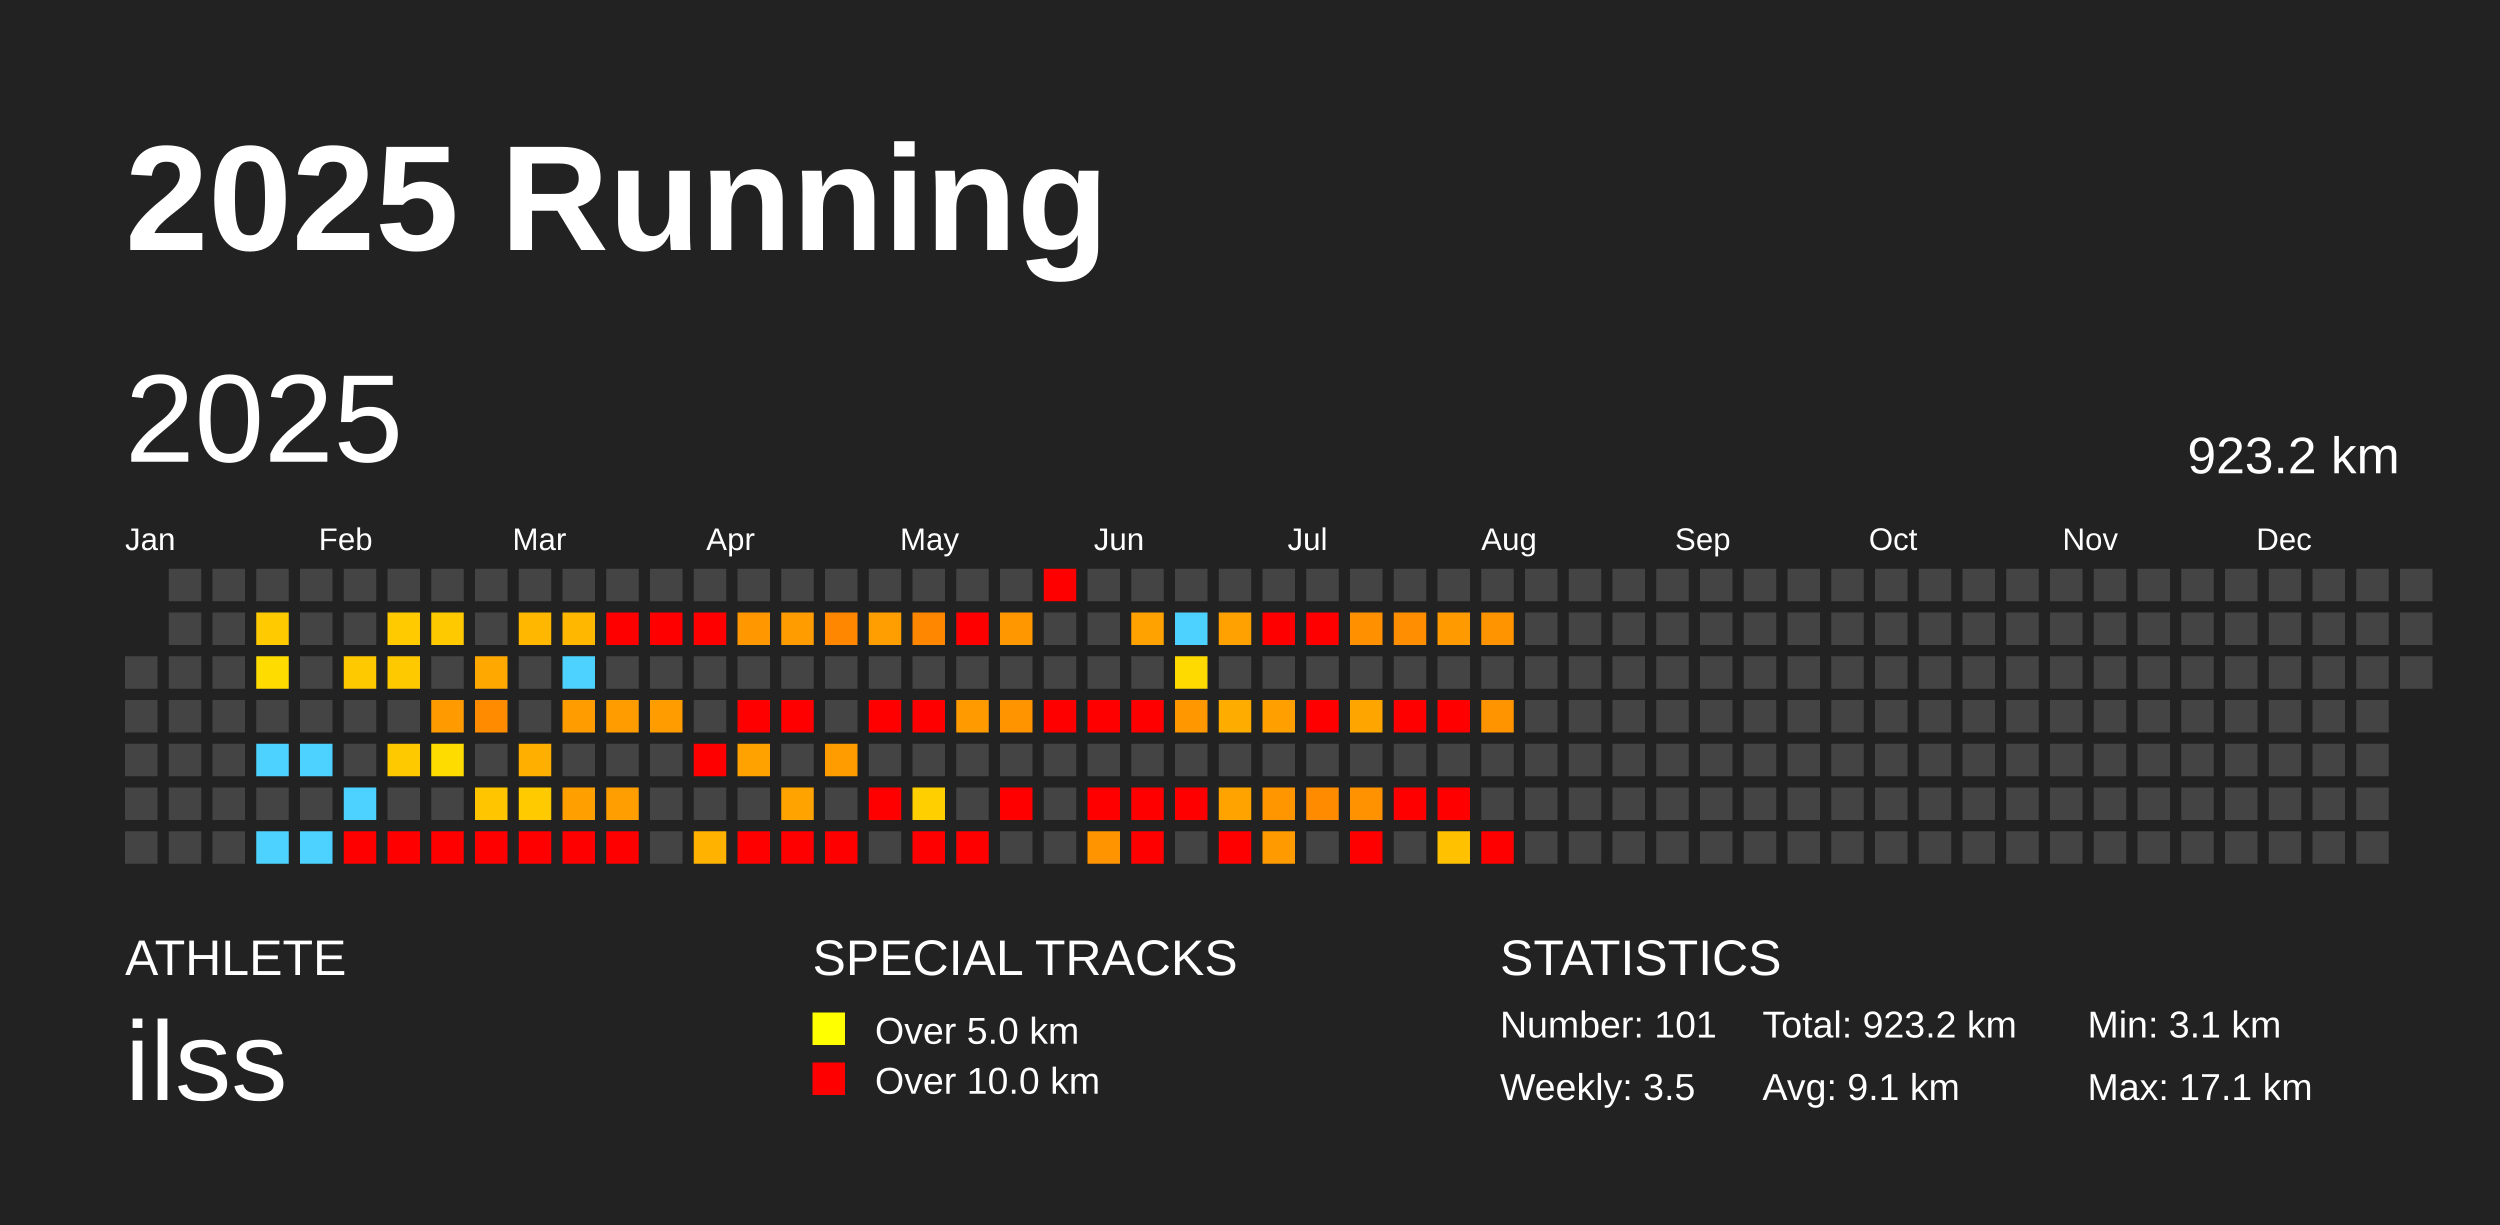
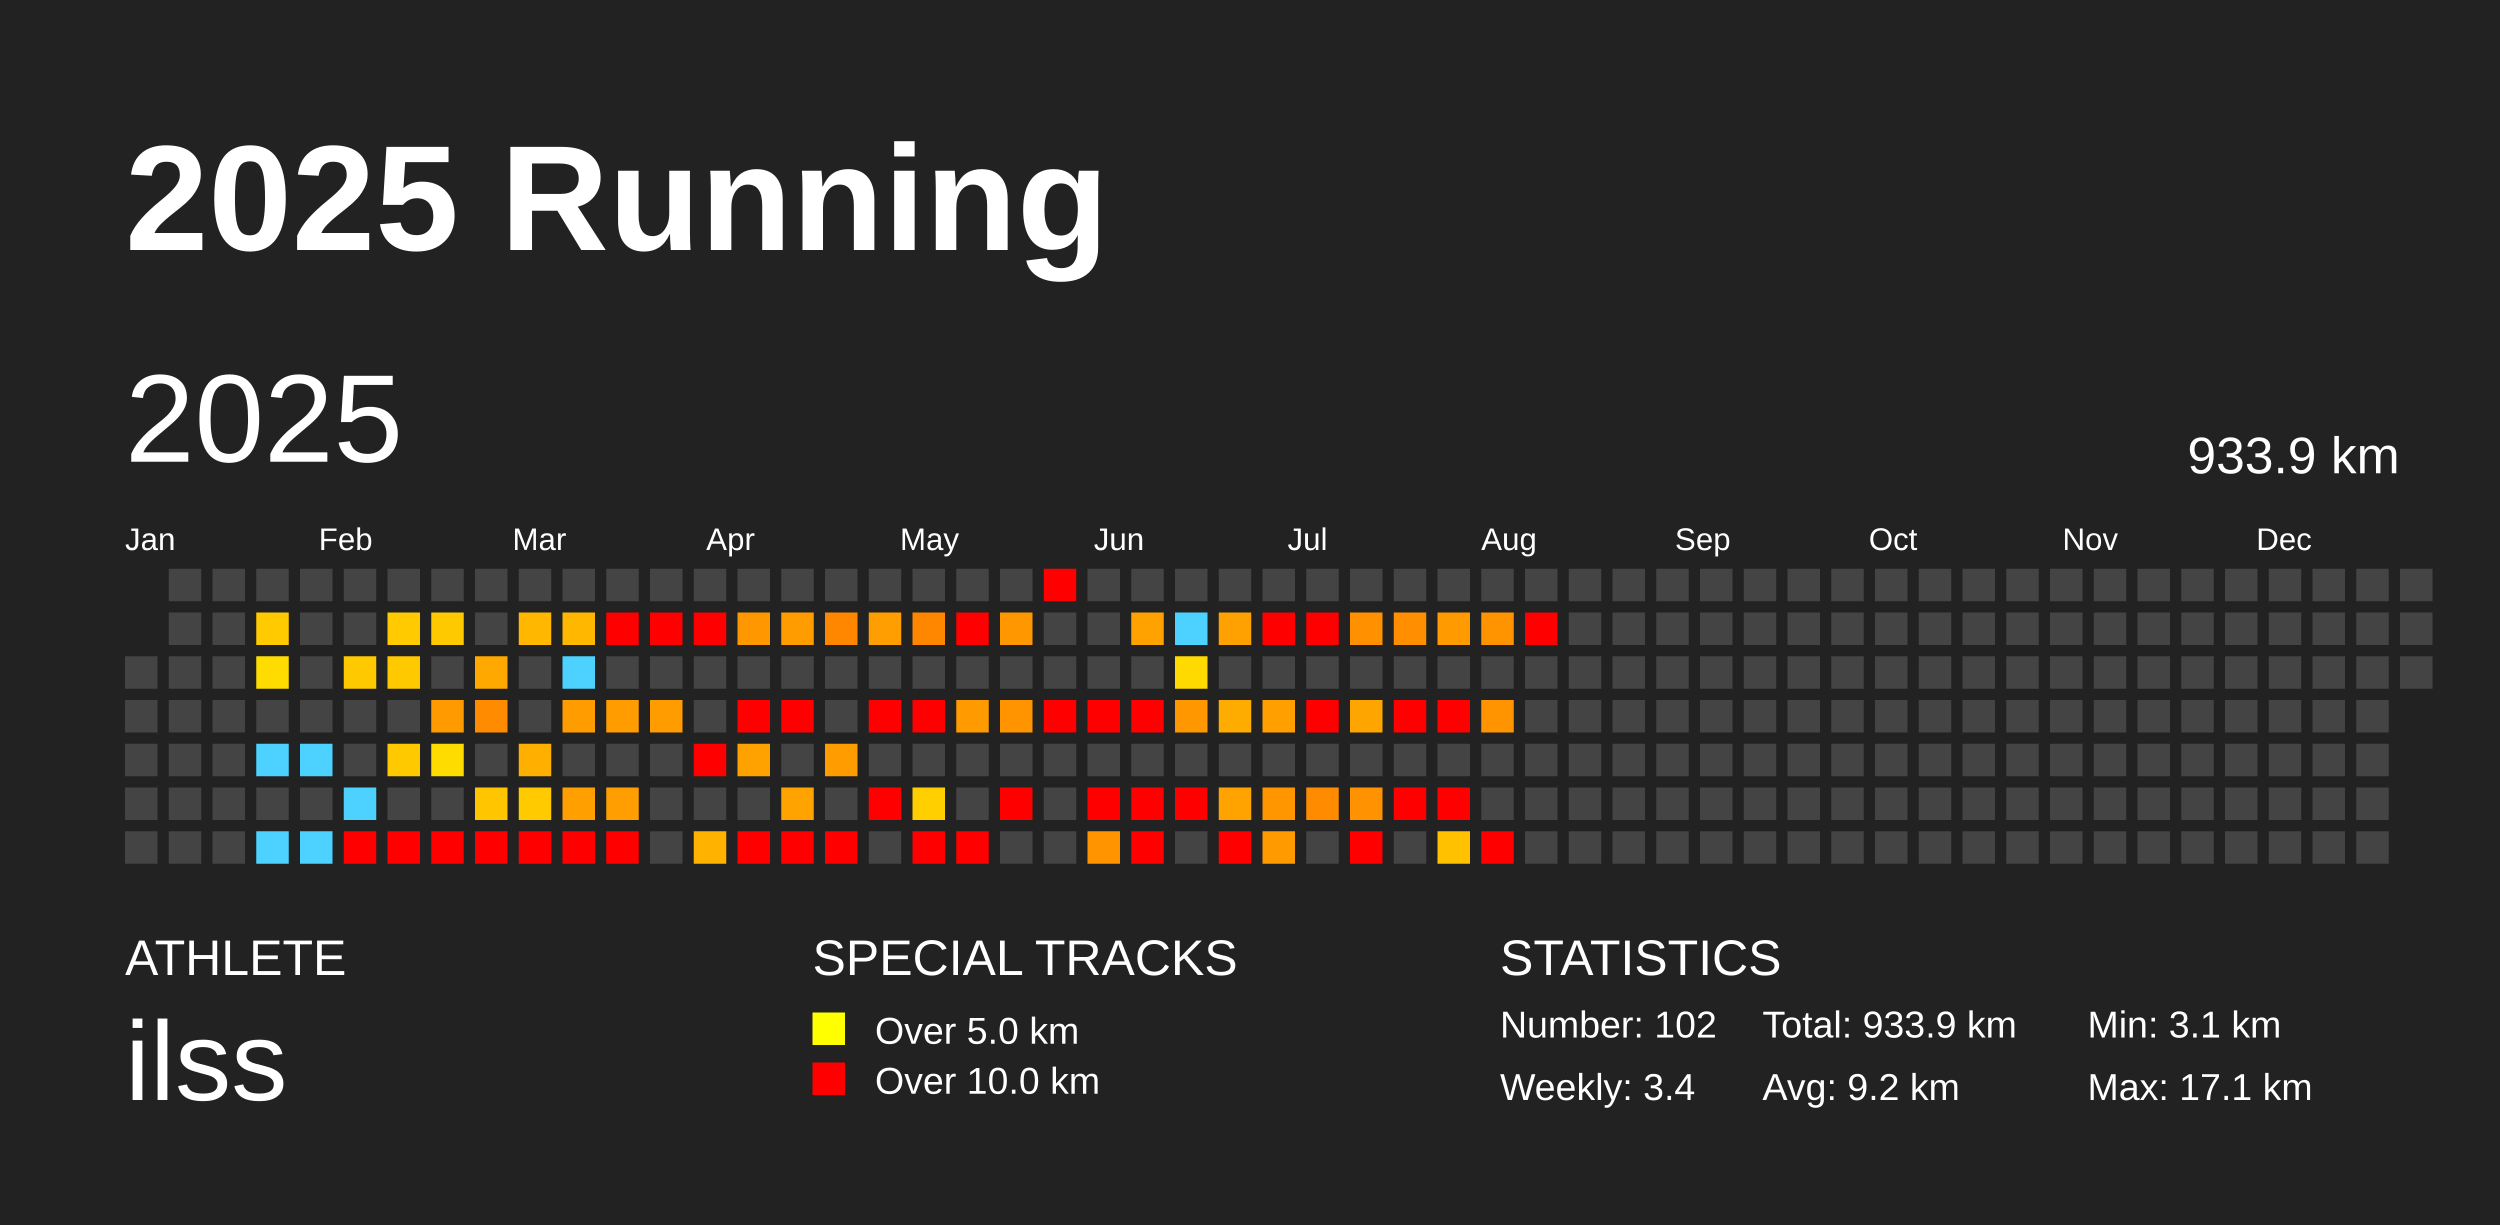
<svg xmlns="http://www.w3.org/2000/svg" baseProfile="full" height="98mm" version="1.1" viewBox="0,0,200,98" width="200mm">
  <defs />
  <rect fill="#222222" height="98" width="200" x="0" y="0" />
  <text fill="#FFFFFF" style="font-size:12px; font-family:Arial; font-weight:bold;" x="10" y="20">2025 Running</text>
  <text fill="#FFFFFF" style="font-size:4px; font-family:Arial" x="10" y="78">ATHLETE</text>
  <text fill="#FFFFFF" style="font-size:9px; font-family:Arial" x="10" y="88">ilss</text>
  <text fill="#FFFFFF" style="font-size:4px; font-family:Arial" x="65" y="78">SPECIAL TRACKS</text>
  <rect fill="yellow" height="2.6" width="2.6" x="65" y="81" />
  <text fill="#FFFFFF" style="font-size:3px; font-family:Arial" x="70" y="83.5">Over 5.0 km</text>
  <rect fill="red" height="2.6" width="2.6" x="65" y="85" />
  <text fill="#FFFFFF" style="font-size:3px; font-family:Arial" x="70" y="87.5">Over 10.0 km</text>
  <text fill="#FFFFFF" style="font-size:4px; font-family:Arial" x="120" y="78">STATISTICS</text>
-   <text fill="#FFFFFF" style="font-size:3px; font-family:Arial" x="120" y="83">Number: 101</text>
-   <text fill="#FFFFFF" style="font-size:3px; font-family:Arial" x="120" y="88">Weekly: 3.5</text>
-   <text fill="#FFFFFF" style="font-size:3px; font-family:Arial" x="141" y="83">Total: 923.2 km</text>
-   <text fill="#FFFFFF" style="font-size:3px; font-family:Arial" x="141" y="88">Avg: 9.1 km</text>
+   <text fill="#FFFFFF" style="font-size:3px; font-family:Arial" x="120" y="83">Number: 102</text>
+   <text fill="#FFFFFF" style="font-size:3px; font-family:Arial" x="120" y="88">Weekly: 3.4</text>
+   <text fill="#FFFFFF" style="font-size:3px; font-family:Arial" x="141" y="83">Total: 933.9 km</text>
+   <text fill="#FFFFFF" style="font-size:3px; font-family:Arial" x="141" y="88">Avg: 9.2 km</text>
  <text fill="#FFFFFF" style="font-size:3px; font-family:Arial" x="167" y="83">Min: 3.1 km</text>
  <text fill="#FFFFFF" style="font-size:3px; font-family:Arial" x="167" y="88">Max: 17.1 km</text>
  <text dominant-baseline="hanging" fill="#FFFFFF" style="font-size:10.0px; font-family:Arial;" x="10" y="30">2025</text>
-   <text dominant-baseline="hanging" fill="#FFFFFF" style="font-size:4.125px; font-family:Arial;" x="175" y="35">923.2 km</text>
+   <text dominant-baseline="hanging" fill="#FFFFFF" style="font-size:4.125px; font-family:Arial;" x="175" y="35">933.9 km</text>
  <text fill="#FFFFFF" style="font-size:2.5px; font-family:Arial" x="10.0" y="44">Jan</text>
  <text fill="#FFFFFF" style="font-size:2.5px; font-family:Arial" x="25.5" y="44">Feb</text>
  <text fill="#FFFFFF" style="font-size:2.5px; font-family:Arial" x="41.0" y="44">Mar</text>
  <text fill="#FFFFFF" style="font-size:2.5px; font-family:Arial" x="56.5" y="44">Apr</text>
  <text fill="#FFFFFF" style="font-size:2.5px; font-family:Arial" x="72.0" y="44">May</text>
  <text fill="#FFFFFF" style="font-size:2.5px; font-family:Arial" x="87.5" y="44">Jun</text>
  <text fill="#FFFFFF" style="font-size:2.5px; font-family:Arial" x="103.0" y="44">Jul</text>
  <text fill="#FFFFFF" style="font-size:2.5px; font-family:Arial" x="118.5" y="44">Aug</text>
  <text fill="#FFFFFF" style="font-size:2.5px; font-family:Arial" x="134.0" y="44">Sep</text>
  <text fill="#FFFFFF" style="font-size:2.5px; font-family:Arial" x="149.5" y="44">Oct</text>
  <text fill="#FFFFFF" style="font-size:2.5px; font-family:Arial" x="165.0" y="44">Nov</text>
  <text fill="#FFFFFF" style="font-size:2.5px; font-family:Arial" x="180.5" y="44">Dec</text>
  <rect fill="#444444" height="2.6" width="2.6" x="10.0" y="52.5" />
  <rect fill="#444444" height="2.6" width="2.6" x="10.0" y="56.0" />
  <rect fill="#444444" height="2.6" width="2.6" x="10.0" y="59.5" />
  <rect fill="#444444" height="2.6" width="2.6" x="10.0" y="63.0" />
  <rect fill="#444444" height="2.6" width="2.6" x="10.0" y="66.5" />
  <rect fill="#444444" height="2.6" width="2.6" x="13.5" y="45.5" />
  <rect fill="#444444" height="2.6" width="2.6" x="13.5" y="49.0" />
  <rect fill="#444444" height="2.6" width="2.6" x="13.5" y="52.5" />
  <rect fill="#444444" height="2.6" width="2.6" x="13.5" y="56.0" />
  <rect fill="#444444" height="2.6" width="2.6" x="13.5" y="59.5" />
  <rect fill="#444444" height="2.6" width="2.6" x="13.5" y="63.0" />
  <rect fill="#444444" height="2.6" width="2.6" x="13.5" y="66.5" />
  <rect fill="#444444" height="2.6" width="2.6" x="17.0" y="45.5" />
  <rect fill="#444444" height="2.6" width="2.6" x="17.0" y="49.0" />
  <rect fill="#444444" height="2.6" width="2.6" x="17.0" y="52.5" />
  <rect fill="#444444" height="2.6" width="2.6" x="17.0" y="56.0" />
  <rect fill="#444444" height="2.6" width="2.6" x="17.0" y="59.5" />
  <rect fill="#444444" height="2.6" width="2.6" x="17.0" y="63.0" />
  <rect fill="#444444" height="2.6" width="2.6" x="17.0" y="66.5" />
  <rect fill="#444444" height="2.6" width="2.6" x="20.5" y="45.5" />
  <rect fill="#ffca00" height="2.6" width="2.6" x="20.5" y="49.0" />
  <rect fill="#ffdc00" height="2.6" width="2.6" x="20.5" y="52.5" />
  <rect fill="#444444" height="2.6" width="2.6" x="20.5" y="56.0" />
  <rect fill="#4dd2ff" height="2.6" width="2.6" x="20.5" y="59.5" />
  <rect fill="#444444" height="2.6" width="2.6" x="20.5" y="63.0" />
  <rect fill="#4dd2ff" height="2.6" width="2.6" x="20.5" y="66.5" />
  <rect fill="#444444" height="2.6" width="2.6" x="24.0" y="45.5" />
  <rect fill="#444444" height="2.6" width="2.6" x="24.0" y="49.0" />
  <rect fill="#444444" height="2.6" width="2.6" x="24.0" y="52.5" />
  <rect fill="#444444" height="2.6" width="2.6" x="24.0" y="56.0" />
  <rect fill="#4dd2ff" height="2.6" width="2.6" x="24.0" y="59.5" />
  <rect fill="#444444" height="2.6" width="2.6" x="24.0" y="63.0" />
  <rect fill="#4dd2ff" height="2.6" width="2.6" x="24.0" y="66.5" />
  <rect fill="#444444" height="2.6" width="2.6" x="27.5" y="45.5" />
  <rect fill="#444444" height="2.6" width="2.6" x="27.5" y="49.0" />
  <rect fill="#ffc900" height="2.6" width="2.6" x="27.5" y="52.5" />
  <rect fill="#444444" height="2.6" width="2.6" x="27.5" y="56.0" />
  <rect fill="#444444" height="2.6" width="2.6" x="27.5" y="59.5" />
  <rect fill="#4dd2ff" height="2.6" width="2.6" x="27.5" y="63.0" />
  <rect fill="red" height="2.6" width="2.6" x="27.5" y="66.5" />
  <rect fill="#444444" height="2.6" width="2.6" x="31.0" y="45.5" />
  <rect fill="#ffca00" height="2.6" width="2.6" x="31.0" y="49.0" />
  <rect fill="#ffc900" height="2.6" width="2.6" x="31.0" y="52.5" />
  <rect fill="#444444" height="2.6" width="2.6" x="31.0" y="56.0" />
  <rect fill="#ffc900" height="2.6" width="2.6" x="31.0" y="59.5" />
  <rect fill="#444444" height="2.6" width="2.6" x="31.0" y="63.0" />
  <rect fill="red" height="2.6" width="2.6" x="31.0" y="66.5" />
  <rect fill="#444444" height="2.6" width="2.6" x="34.5" y="45.5" />
  <rect fill="#ffc900" height="2.6" width="2.6" x="34.5" y="49.0" />
  <rect fill="#444444" height="2.6" width="2.6" x="34.5" y="52.5" />
  <rect fill="#ff9b00" height="2.6" width="2.6" x="34.5" y="56.0" />
  <rect fill="#ffdc00" height="2.6" width="2.6" x="34.5" y="59.5" />
  <rect fill="#444444" height="2.6" width="2.6" x="34.5" y="63.0" />
  <rect fill="red" height="2.6" width="2.6" x="34.5" y="66.5" />
  <rect fill="#444444" height="2.6" width="2.6" x="38.0" y="45.5" />
  <rect fill="#444444" height="2.6" width="2.6" x="38.0" y="49.0" />
  <rect fill="#ffa900" height="2.6" width="2.6" x="38.0" y="52.5" />
  <rect fill="#ff8c00" height="2.6" width="2.6" x="38.0" y="56.0" />
  <rect fill="#444444" height="2.6" width="2.6" x="38.0" y="59.5" />
  <rect fill="#ffc600" height="2.6" width="2.6" x="38.0" y="63.0" />
  <rect fill="red" height="2.6" width="2.6" x="38.0" y="66.5" />
  <rect fill="#444444" height="2.6" width="2.6" x="41.5" y="45.5" />
  <rect fill="#ffb700" height="2.6" width="2.6" x="41.5" y="49.0" />
  <rect fill="#444444" height="2.6" width="2.6" x="41.5" y="52.5" />
  <rect fill="#444444" height="2.6" width="2.6" x="41.5" y="56.0" />
  <rect fill="#ffaf00" height="2.6" width="2.6" x="41.5" y="59.5" />
  <rect fill="#ffca00" height="2.6" width="2.6" x="41.5" y="63.0" />
  <rect fill="red" height="2.6" width="2.6" x="41.5" y="66.5" />
  <rect fill="#444444" height="2.6" width="2.6" x="45.0" y="45.5" />
  <rect fill="#ffb700" height="2.6" width="2.6" x="45.0" y="49.0" />
  <rect fill="#4dd2ff" height="2.6" width="2.6" x="45.0" y="52.5" />
  <rect fill="#ff9d00" height="2.6" width="2.6" x="45.0" y="56.0" />
  <rect fill="#444444" height="2.6" width="2.6" x="45.0" y="59.5" />
  <rect fill="#ff9f00" height="2.6" width="2.6" x="45.0" y="63.0" />
  <rect fill="red" height="2.6" width="2.6" x="45.0" y="66.5" />
  <rect fill="#444444" height="2.6" width="2.6" x="48.5" y="45.5" />
  <rect fill="red" height="2.6" width="2.6" x="48.5" y="49.0" />
  <rect fill="#444444" height="2.6" width="2.6" x="48.5" y="52.5" />
  <rect fill="#ff9c00" height="2.6" width="2.6" x="48.5" y="56.0" />
  <rect fill="#444444" height="2.6" width="2.6" x="48.5" y="59.5" />
  <rect fill="#ff9e00" height="2.6" width="2.6" x="48.5" y="63.0" />
  <rect fill="red" height="2.6" width="2.6" x="48.5" y="66.5" />
  <rect fill="#444444" height="2.6" width="2.6" x="52.0" y="45.5" />
  <rect fill="red" height="2.6" width="2.6" x="52.0" y="49.0" />
  <rect fill="#444444" height="2.6" width="2.6" x="52.0" y="52.5" />
  <rect fill="#ff9c00" height="2.6" width="2.6" x="52.0" y="56.0" />
  <rect fill="#444444" height="2.6" width="2.6" x="52.0" y="59.5" />
  <rect fill="#444444" height="2.6" width="2.6" x="52.0" y="63.0" />
  <rect fill="#444444" height="2.6" width="2.6" x="52.0" y="66.5" />
  <rect fill="#444444" height="2.6" width="2.6" x="55.5" y="45.5" />
  <rect fill="red" height="2.6" width="2.6" x="55.5" y="49.0" />
  <rect fill="#444444" height="2.6" width="2.6" x="55.5" y="52.5" />
  <rect fill="#444444" height="2.6" width="2.6" x="55.5" y="56.0" />
  <rect fill="red" height="2.6" width="2.6" x="55.5" y="59.5" />
  <rect fill="#444444" height="2.6" width="2.6" x="55.5" y="63.0" />
  <rect fill="#ffb200" height="2.6" width="2.6" x="55.5" y="66.5" />
  <rect fill="#444444" height="2.6" width="2.6" x="59.0" y="45.5" />
  <rect fill="#ff9800" height="2.6" width="2.6" x="59.0" y="49.0" />
  <rect fill="#444444" height="2.6" width="2.6" x="59.0" y="52.5" />
  <rect fill="red" height="2.6" width="2.6" x="59.0" y="56.0" />
  <rect fill="#ffa200" height="2.6" width="2.6" x="59.0" y="59.5" />
  <rect fill="#444444" height="2.6" width="2.6" x="59.0" y="63.0" />
  <rect fill="red" height="2.6" width="2.6" x="59.0" y="66.5" />
  <rect fill="#444444" height="2.6" width="2.6" x="62.5" y="45.5" />
  <rect fill="#ff9c00" height="2.6" width="2.6" x="62.5" y="49.0" />
  <rect fill="#444444" height="2.6" width="2.6" x="62.5" y="52.5" />
  <rect fill="red" height="2.6" width="2.6" x="62.5" y="56.0" />
  <rect fill="#444444" height="2.6" width="2.6" x="62.5" y="59.5" />
  <rect fill="#ffa300" height="2.6" width="2.6" x="62.5" y="63.0" />
  <rect fill="red" height="2.6" width="2.6" x="62.5" y="66.5" />
  <rect fill="#444444" height="2.6" width="2.6" x="66.0" y="45.5" />
  <rect fill="#ff8700" height="2.6" width="2.6" x="66.0" y="49.0" />
  <rect fill="#444444" height="2.6" width="2.6" x="66.0" y="52.5" />
  <rect fill="#444444" height="2.6" width="2.6" x="66.0" y="56.0" />
  <rect fill="#ff9c00" height="2.6" width="2.6" x="66.0" y="59.5" />
  <rect fill="#444444" height="2.6" width="2.6" x="66.0" y="63.0" />
  <rect fill="red" height="2.6" width="2.6" x="66.0" y="66.5" />
  <rect fill="#444444" height="2.6" width="2.6" x="69.5" y="45.5" />
  <rect fill="#ff9e00" height="2.6" width="2.6" x="69.5" y="49.0" />
  <rect fill="#444444" height="2.6" width="2.6" x="69.5" y="52.5" />
  <rect fill="red" height="2.6" width="2.6" x="69.5" y="56.0" />
  <rect fill="#444444" height="2.6" width="2.6" x="69.5" y="59.5" />
  <rect fill="red" height="2.6" width="2.6" x="69.5" y="63.0" />
  <rect fill="#444444" height="2.6" width="2.6" x="69.5" y="66.5" />
  <rect fill="#444444" height="2.6" width="2.6" x="73.0" y="45.5" />
  <rect fill="#ff8700" height="2.6" width="2.6" x="73.0" y="49.0" />
  <rect fill="#444444" height="2.6" width="2.6" x="73.0" y="52.5" />
  <rect fill="red" height="2.6" width="2.6" x="73.0" y="56.0" />
  <rect fill="#444444" height="2.6" width="2.6" x="73.0" y="59.5" />
  <rect fill="#ffcf00" height="2.6" width="2.6" x="73.0" y="63.0" />
  <rect fill="red" height="2.6" width="2.6" x="73.0" y="66.5" />
  <rect fill="#444444" height="2.6" width="2.6" x="76.5" y="45.5" />
  <rect fill="red" height="2.6" width="2.6" x="76.5" y="49.0" />
  <rect fill="#444444" height="2.6" width="2.6" x="76.5" y="52.5" />
  <rect fill="#ff9b00" height="2.6" width="2.6" x="76.5" y="56.0" />
  <rect fill="#444444" height="2.6" width="2.6" x="76.5" y="59.5" />
  <rect fill="#444444" height="2.6" width="2.6" x="76.5" y="63.0" />
  <rect fill="red" height="2.6" width="2.6" x="76.5" y="66.5" />
  <rect fill="#444444" height="2.6" width="2.6" x="80.0" y="45.5" />
  <rect fill="#ff9800" height="2.6" width="2.6" x="80.0" y="49.0" />
  <rect fill="#444444" height="2.6" width="2.6" x="80.0" y="52.5" />
  <rect fill="#ff9300" height="2.6" width="2.6" x="80.0" y="56.0" />
  <rect fill="#444444" height="2.6" width="2.6" x="80.0" y="59.5" />
  <rect fill="red" height="2.6" width="2.6" x="80.0" y="63.0" />
  <rect fill="#444444" height="2.6" width="2.6" x="80.0" y="66.5" />
  <rect fill="red" height="2.6" width="2.6" x="83.5" y="45.5" />
  <rect fill="#444444" height="2.6" width="2.6" x="83.5" y="49.0" />
  <rect fill="#444444" height="2.6" width="2.6" x="83.5" y="52.5" />
  <rect fill="red" height="2.6" width="2.6" x="83.5" y="56.0" />
  <rect fill="#444444" height="2.6" width="2.6" x="83.5" y="59.5" />
  <rect fill="#444444" height="2.6" width="2.6" x="83.5" y="63.0" />
  <rect fill="#444444" height="2.6" width="2.6" x="83.5" y="66.5" />
  <rect fill="#444444" height="2.6" width="2.6" x="87.0" y="45.5" />
  <rect fill="#444444" height="2.6" width="2.6" x="87.0" y="49.0" />
  <rect fill="#444444" height="2.6" width="2.6" x="87.0" y="52.5" />
  <rect fill="red" height="2.6" width="2.6" x="87.0" y="56.0" />
  <rect fill="#444444" height="2.6" width="2.6" x="87.0" y="59.5" />
  <rect fill="red" height="2.6" width="2.6" x="87.0" y="63.0" />
  <rect fill="#ff9300" height="2.6" width="2.6" x="87.0" y="66.5" />
  <rect fill="#444444" height="2.6" width="2.6" x="90.5" y="45.5" />
  <rect fill="#ffa200" height="2.6" width="2.6" x="90.5" y="49.0" />
  <rect fill="#444444" height="2.6" width="2.6" x="90.5" y="52.5" />
  <rect fill="red" height="2.6" width="2.6" x="90.5" y="56.0" />
  <rect fill="#444444" height="2.6" width="2.6" x="90.5" y="59.5" />
  <rect fill="red" height="2.6" width="2.6" x="90.5" y="63.0" />
  <rect fill="red" height="2.6" width="2.6" x="90.5" y="66.5" />
  <rect fill="#444444" height="2.6" width="2.6" x="94.0" y="45.5" />
  <rect fill="#4dd2ff" height="2.6" width="2.6" x="94.0" y="49.0" />
  <rect fill="#ffda00" height="2.6" width="2.6" x="94.0" y="52.5" />
  <rect fill="#ff9800" height="2.6" width="2.6" x="94.0" y="56.0" />
  <rect fill="#444444" height="2.6" width="2.6" x="94.0" y="59.5" />
  <rect fill="red" height="2.6" width="2.6" x="94.0" y="63.0" />
  <rect fill="#444444" height="2.6" width="2.6" x="94.0" y="66.5" />
  <rect fill="#444444" height="2.6" width="2.6" x="97.5" y="45.5" />
  <rect fill="#ffa100" height="2.6" width="2.6" x="97.5" y="49.0" />
  <rect fill="#444444" height="2.6" width="2.6" x="97.5" y="52.5" />
  <rect fill="#ffac00" height="2.6" width="2.6" x="97.5" y="56.0" />
  <rect fill="#444444" height="2.6" width="2.6" x="97.5" y="59.5" />
  <rect fill="#ffa300" height="2.6" width="2.6" x="97.5" y="63.0" />
  <rect fill="red" height="2.6" width="2.6" x="97.5" y="66.5" />
  <rect fill="#444444" height="2.6" width="2.6" x="101.0" y="45.5" />
  <rect fill="red" height="2.6" width="2.6" x="101.0" y="49.0" />
  <rect fill="#444444" height="2.6" width="2.6" x="101.0" y="52.5" />
  <rect fill="#ffa000" height="2.6" width="2.6" x="101.0" y="56.0" />
  <rect fill="#444444" height="2.6" width="2.6" x="101.0" y="59.5" />
  <rect fill="#ff9600" height="2.6" width="2.6" x="101.0" y="63.0" />
  <rect fill="#ff9a00" height="2.6" width="2.6" x="101.0" y="66.5" />
  <rect fill="#444444" height="2.6" width="2.6" x="104.5" y="45.5" />
  <rect fill="red" height="2.6" width="2.6" x="104.5" y="49.0" />
  <rect fill="#444444" height="2.6" width="2.6" x="104.5" y="52.5" />
  <rect fill="red" height="2.6" width="2.6" x="104.5" y="56.0" />
  <rect fill="#444444" height="2.6" width="2.6" x="104.5" y="59.5" />
  <rect fill="#ff8b00" height="2.6" width="2.6" x="104.5" y="63.0" />
  <rect fill="#444444" height="2.6" width="2.6" x="104.5" y="66.5" />
  <rect fill="#444444" height="2.6" width="2.6" x="108.0" y="45.5" />
  <rect fill="#ff9100" height="2.6" width="2.6" x="108.0" y="49.0" />
  <rect fill="#444444" height="2.6" width="2.6" x="108.0" y="52.5" />
  <rect fill="#ffa500" height="2.6" width="2.6" x="108.0" y="56.0" />
  <rect fill="#444444" height="2.6" width="2.6" x="108.0" y="59.5" />
  <rect fill="#ff9200" height="2.6" width="2.6" x="108.0" y="63.0" />
  <rect fill="red" height="2.6" width="2.6" x="108.0" y="66.5" />
  <rect fill="#444444" height="2.6" width="2.6" x="111.5" y="45.5" />
  <rect fill="#ff8f00" height="2.6" width="2.6" x="111.5" y="49.0" />
  <rect fill="#444444" height="2.6" width="2.6" x="111.5" y="52.5" />
  <rect fill="red" height="2.6" width="2.6" x="111.5" y="56.0" />
  <rect fill="#444444" height="2.6" width="2.6" x="111.5" y="59.5" />
  <rect fill="red" height="2.6" width="2.6" x="111.5" y="63.0" />
  <rect fill="#444444" height="2.6" width="2.6" x="111.5" y="66.5" />
  <rect fill="#444444" height="2.6" width="2.6" x="115.0" y="45.5" />
  <rect fill="#ff9a00" height="2.6" width="2.6" x="115.0" y="49.0" />
  <rect fill="#444444" height="2.6" width="2.6" x="115.0" y="52.5" />
  <rect fill="red" height="2.6" width="2.6" x="115.0" y="56.0" />
  <rect fill="#444444" height="2.6" width="2.6" x="115.0" y="59.5" />
  <rect fill="red" height="2.6" width="2.6" x="115.0" y="63.0" />
  <rect fill="#ffc100" height="2.6" width="2.6" x="115.0" y="66.5" />
  <rect fill="#444444" height="2.6" width="2.6" x="118.5" y="45.5" />
  <rect fill="#ff9400" height="2.6" width="2.6" x="118.5" y="49.0" />
  <rect fill="#444444" height="2.6" width="2.6" x="118.5" y="52.5" />
  <rect fill="#ff9300" height="2.6" width="2.6" x="118.5" y="56.0" />
  <rect fill="#444444" height="2.6" width="2.6" x="118.5" y="59.5" />
  <rect fill="#444444" height="2.6" width="2.6" x="118.5" y="63.0" />
  <rect fill="red" height="2.6" width="2.6" x="118.5" y="66.5" />
  <rect fill="#444444" height="2.6" width="2.6" x="122.0" y="45.5" />
-   <rect fill="#444444" height="2.6" width="2.6" x="122.0" y="49.0" />
+   <rect fill="red" height="2.6" width="2.6" x="122.0" y="49.0" />
  <rect fill="#444444" height="2.6" width="2.6" x="122.0" y="52.5" />
  <rect fill="#444444" height="2.6" width="2.6" x="122.0" y="56.0" />
  <rect fill="#444444" height="2.6" width="2.6" x="122.0" y="59.5" />
  <rect fill="#444444" height="2.6" width="2.6" x="122.0" y="63.0" />
  <rect fill="#444444" height="2.6" width="2.6" x="122.0" y="66.5" />
  <rect fill="#444444" height="2.6" width="2.6" x="125.5" y="45.5" />
  <rect fill="#444444" height="2.6" width="2.6" x="125.5" y="49.0" />
  <rect fill="#444444" height="2.6" width="2.6" x="125.5" y="52.5" />
  <rect fill="#444444" height="2.6" width="2.6" x="125.5" y="56.0" />
  <rect fill="#444444" height="2.6" width="2.6" x="125.5" y="59.5" />
  <rect fill="#444444" height="2.6" width="2.6" x="125.5" y="63.0" />
  <rect fill="#444444" height="2.6" width="2.6" x="125.5" y="66.5" />
  <rect fill="#444444" height="2.6" width="2.6" x="129.0" y="45.5" />
  <rect fill="#444444" height="2.6" width="2.6" x="129.0" y="49.0" />
  <rect fill="#444444" height="2.6" width="2.6" x="129.0" y="52.5" />
  <rect fill="#444444" height="2.6" width="2.6" x="129.0" y="56.0" />
  <rect fill="#444444" height="2.6" width="2.6" x="129.0" y="59.5" />
  <rect fill="#444444" height="2.6" width="2.6" x="129.0" y="63.0" />
  <rect fill="#444444" height="2.6" width="2.6" x="129.0" y="66.5" />
  <rect fill="#444444" height="2.6" width="2.6" x="132.5" y="45.5" />
  <rect fill="#444444" height="2.6" width="2.6" x="132.5" y="49.0" />
  <rect fill="#444444" height="2.6" width="2.6" x="132.5" y="52.5" />
  <rect fill="#444444" height="2.6" width="2.6" x="132.5" y="56.0" />
  <rect fill="#444444" height="2.6" width="2.6" x="132.5" y="59.5" />
  <rect fill="#444444" height="2.6" width="2.6" x="132.5" y="63.0" />
  <rect fill="#444444" height="2.6" width="2.6" x="132.5" y="66.5" />
  <rect fill="#444444" height="2.6" width="2.6" x="136.0" y="45.5" />
  <rect fill="#444444" height="2.6" width="2.6" x="136.0" y="49.0" />
  <rect fill="#444444" height="2.6" width="2.6" x="136.0" y="52.5" />
  <rect fill="#444444" height="2.6" width="2.6" x="136.0" y="56.0" />
  <rect fill="#444444" height="2.6" width="2.6" x="136.0" y="59.5" />
  <rect fill="#444444" height="2.6" width="2.6" x="136.0" y="63.0" />
  <rect fill="#444444" height="2.6" width="2.6" x="136.0" y="66.5" />
  <rect fill="#444444" height="2.6" width="2.6" x="139.5" y="45.5" />
  <rect fill="#444444" height="2.6" width="2.6" x="139.5" y="49.0" />
  <rect fill="#444444" height="2.6" width="2.6" x="139.5" y="52.5" />
  <rect fill="#444444" height="2.6" width="2.6" x="139.5" y="56.0" />
  <rect fill="#444444" height="2.6" width="2.6" x="139.5" y="59.5" />
  <rect fill="#444444" height="2.6" width="2.6" x="139.5" y="63.0" />
  <rect fill="#444444" height="2.6" width="2.6" x="139.5" y="66.5" />
  <rect fill="#444444" height="2.6" width="2.6" x="143.0" y="45.5" />
  <rect fill="#444444" height="2.6" width="2.6" x="143.0" y="49.0" />
  <rect fill="#444444" height="2.6" width="2.6" x="143.0" y="52.5" />
  <rect fill="#444444" height="2.6" width="2.6" x="143.0" y="56.0" />
  <rect fill="#444444" height="2.6" width="2.6" x="143.0" y="59.5" />
  <rect fill="#444444" height="2.6" width="2.6" x="143.0" y="63.0" />
  <rect fill="#444444" height="2.6" width="2.6" x="143.0" y="66.5" />
  <rect fill="#444444" height="2.6" width="2.6" x="146.5" y="45.5" />
  <rect fill="#444444" height="2.6" width="2.6" x="146.5" y="49.0" />
  <rect fill="#444444" height="2.6" width="2.6" x="146.5" y="52.5" />
  <rect fill="#444444" height="2.6" width="2.6" x="146.5" y="56.0" />
  <rect fill="#444444" height="2.6" width="2.6" x="146.5" y="59.5" />
  <rect fill="#444444" height="2.6" width="2.6" x="146.5" y="63.0" />
  <rect fill="#444444" height="2.6" width="2.6" x="146.5" y="66.5" />
  <rect fill="#444444" height="2.6" width="2.6" x="150.0" y="45.5" />
  <rect fill="#444444" height="2.6" width="2.6" x="150.0" y="49.0" />
  <rect fill="#444444" height="2.6" width="2.6" x="150.0" y="52.5" />
  <rect fill="#444444" height="2.6" width="2.6" x="150.0" y="56.0" />
  <rect fill="#444444" height="2.6" width="2.6" x="150.0" y="59.5" />
  <rect fill="#444444" height="2.6" width="2.6" x="150.0" y="63.0" />
  <rect fill="#444444" height="2.6" width="2.6" x="150.0" y="66.5" />
  <rect fill="#444444" height="2.6" width="2.6" x="153.5" y="45.5" />
  <rect fill="#444444" height="2.6" width="2.6" x="153.5" y="49.0" />
  <rect fill="#444444" height="2.6" width="2.6" x="153.5" y="52.5" />
  <rect fill="#444444" height="2.6" width="2.6" x="153.5" y="56.0" />
  <rect fill="#444444" height="2.6" width="2.6" x="153.5" y="59.5" />
  <rect fill="#444444" height="2.6" width="2.6" x="153.5" y="63.0" />
  <rect fill="#444444" height="2.6" width="2.6" x="153.5" y="66.5" />
  <rect fill="#444444" height="2.6" width="2.6" x="157.0" y="45.5" />
  <rect fill="#444444" height="2.6" width="2.6" x="157.0" y="49.0" />
  <rect fill="#444444" height="2.6" width="2.6" x="157.0" y="52.5" />
  <rect fill="#444444" height="2.6" width="2.6" x="157.0" y="56.0" />
  <rect fill="#444444" height="2.6" width="2.6" x="157.0" y="59.5" />
  <rect fill="#444444" height="2.6" width="2.6" x="157.0" y="63.0" />
  <rect fill="#444444" height="2.6" width="2.6" x="157.0" y="66.5" />
  <rect fill="#444444" height="2.6" width="2.6" x="160.5" y="45.5" />
  <rect fill="#444444" height="2.6" width="2.6" x="160.5" y="49.0" />
  <rect fill="#444444" height="2.6" width="2.6" x="160.5" y="52.5" />
  <rect fill="#444444" height="2.6" width="2.6" x="160.5" y="56.0" />
  <rect fill="#444444" height="2.6" width="2.6" x="160.5" y="59.5" />
  <rect fill="#444444" height="2.6" width="2.6" x="160.5" y="63.0" />
  <rect fill="#444444" height="2.6" width="2.6" x="160.5" y="66.5" />
  <rect fill="#444444" height="2.6" width="2.6" x="164.0" y="45.5" />
  <rect fill="#444444" height="2.6" width="2.6" x="164.0" y="49.0" />
  <rect fill="#444444" height="2.6" width="2.6" x="164.0" y="52.5" />
  <rect fill="#444444" height="2.6" width="2.6" x="164.0" y="56.0" />
  <rect fill="#444444" height="2.6" width="2.6" x="164.0" y="59.5" />
  <rect fill="#444444" height="2.6" width="2.6" x="164.0" y="63.0" />
  <rect fill="#444444" height="2.6" width="2.6" x="164.0" y="66.5" />
  <rect fill="#444444" height="2.6" width="2.6" x="167.5" y="45.5" />
  <rect fill="#444444" height="2.6" width="2.6" x="167.5" y="49.0" />
  <rect fill="#444444" height="2.6" width="2.6" x="167.5" y="52.5" />
  <rect fill="#444444" height="2.6" width="2.6" x="167.5" y="56.0" />
  <rect fill="#444444" height="2.6" width="2.6" x="167.5" y="59.5" />
  <rect fill="#444444" height="2.6" width="2.6" x="167.5" y="63.0" />
  <rect fill="#444444" height="2.6" width="2.6" x="167.5" y="66.5" />
  <rect fill="#444444" height="2.6" width="2.6" x="171.0" y="45.5" />
  <rect fill="#444444" height="2.6" width="2.6" x="171.0" y="49.0" />
  <rect fill="#444444" height="2.6" width="2.6" x="171.0" y="52.5" />
  <rect fill="#444444" height="2.6" width="2.6" x="171.0" y="56.0" />
  <rect fill="#444444" height="2.6" width="2.6" x="171.0" y="59.5" />
  <rect fill="#444444" height="2.6" width="2.6" x="171.0" y="63.0" />
  <rect fill="#444444" height="2.6" width="2.6" x="171.0" y="66.5" />
  <rect fill="#444444" height="2.6" width="2.6" x="174.5" y="45.5" />
  <rect fill="#444444" height="2.6" width="2.6" x="174.5" y="49.0" />
  <rect fill="#444444" height="2.6" width="2.6" x="174.5" y="52.5" />
  <rect fill="#444444" height="2.6" width="2.6" x="174.5" y="56.0" />
  <rect fill="#444444" height="2.6" width="2.6" x="174.5" y="59.5" />
  <rect fill="#444444" height="2.6" width="2.6" x="174.5" y="63.0" />
  <rect fill="#444444" height="2.6" width="2.6" x="174.5" y="66.5" />
  <rect fill="#444444" height="2.6" width="2.6" x="178.0" y="45.5" />
  <rect fill="#444444" height="2.6" width="2.6" x="178.0" y="49.0" />
  <rect fill="#444444" height="2.6" width="2.6" x="178.0" y="52.5" />
  <rect fill="#444444" height="2.6" width="2.6" x="178.0" y="56.0" />
  <rect fill="#444444" height="2.6" width="2.6" x="178.0" y="59.5" />
  <rect fill="#444444" height="2.6" width="2.6" x="178.0" y="63.0" />
  <rect fill="#444444" height="2.6" width="2.6" x="178.0" y="66.5" />
  <rect fill="#444444" height="2.6" width="2.6" x="181.5" y="45.5" />
  <rect fill="#444444" height="2.6" width="2.6" x="181.5" y="49.0" />
  <rect fill="#444444" height="2.6" width="2.6" x="181.5" y="52.5" />
  <rect fill="#444444" height="2.6" width="2.6" x="181.5" y="56.0" />
  <rect fill="#444444" height="2.6" width="2.6" x="181.5" y="59.5" />
  <rect fill="#444444" height="2.6" width="2.6" x="181.5" y="63.0" />
  <rect fill="#444444" height="2.6" width="2.6" x="181.5" y="66.5" />
  <rect fill="#444444" height="2.6" width="2.6" x="185.0" y="45.5" />
  <rect fill="#444444" height="2.6" width="2.6" x="185.0" y="49.0" />
  <rect fill="#444444" height="2.6" width="2.6" x="185.0" y="52.5" />
  <rect fill="#444444" height="2.6" width="2.6" x="185.0" y="56.0" />
  <rect fill="#444444" height="2.6" width="2.6" x="185.0" y="59.5" />
  <rect fill="#444444" height="2.6" width="2.6" x="185.0" y="63.0" />
  <rect fill="#444444" height="2.6" width="2.6" x="185.0" y="66.5" />
  <rect fill="#444444" height="2.6" width="2.6" x="188.5" y="45.5" />
  <rect fill="#444444" height="2.6" width="2.6" x="188.5" y="49.0" />
  <rect fill="#444444" height="2.6" width="2.6" x="188.5" y="52.5" />
  <rect fill="#444444" height="2.6" width="2.6" x="188.5" y="56.0" />
  <rect fill="#444444" height="2.6" width="2.6" x="188.5" y="59.5" />
  <rect fill="#444444" height="2.6" width="2.6" x="188.5" y="63.0" />
  <rect fill="#444444" height="2.6" width="2.6" x="188.5" y="66.5" />
  <rect fill="#444444" height="2.6" width="2.6" x="192.0" y="45.5" />
  <rect fill="#444444" height="2.6" width="2.6" x="192.0" y="49.0" />
  <rect fill="#444444" height="2.6" width="2.6" x="192.0" y="52.5" />
</svg>
